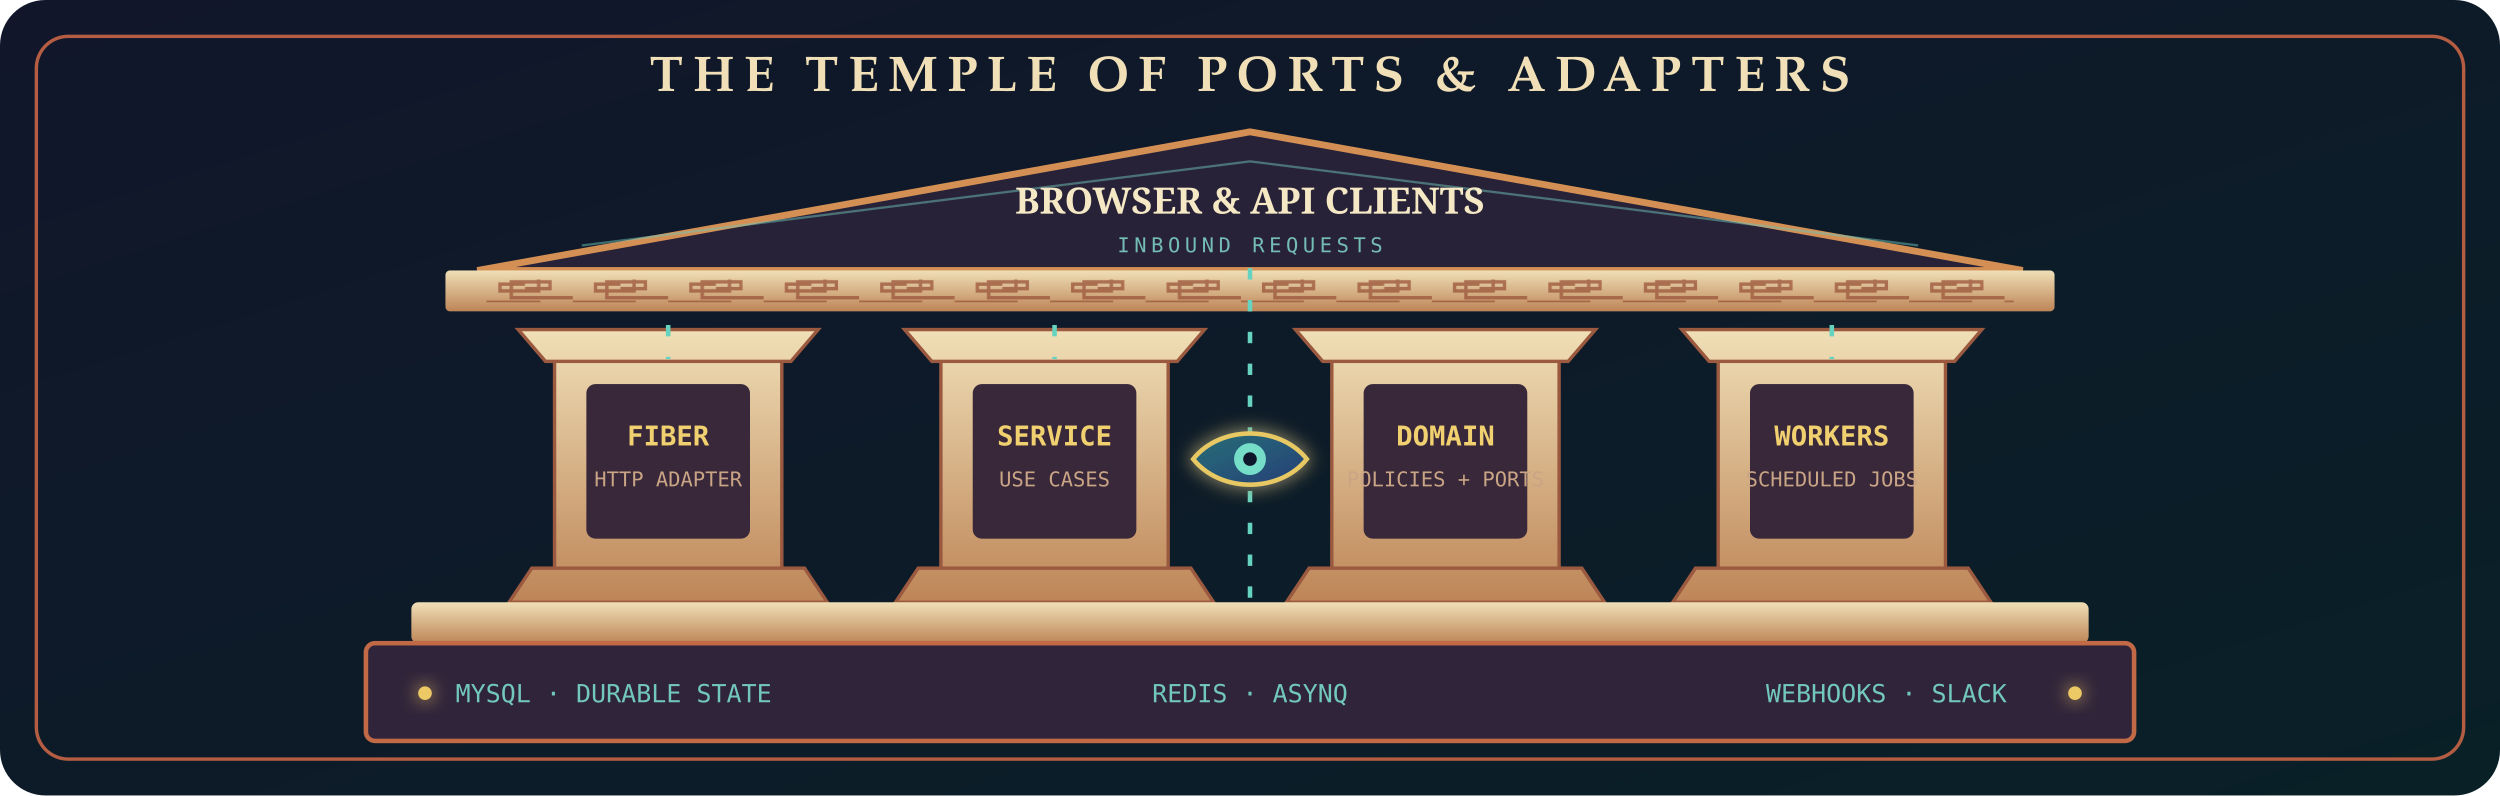
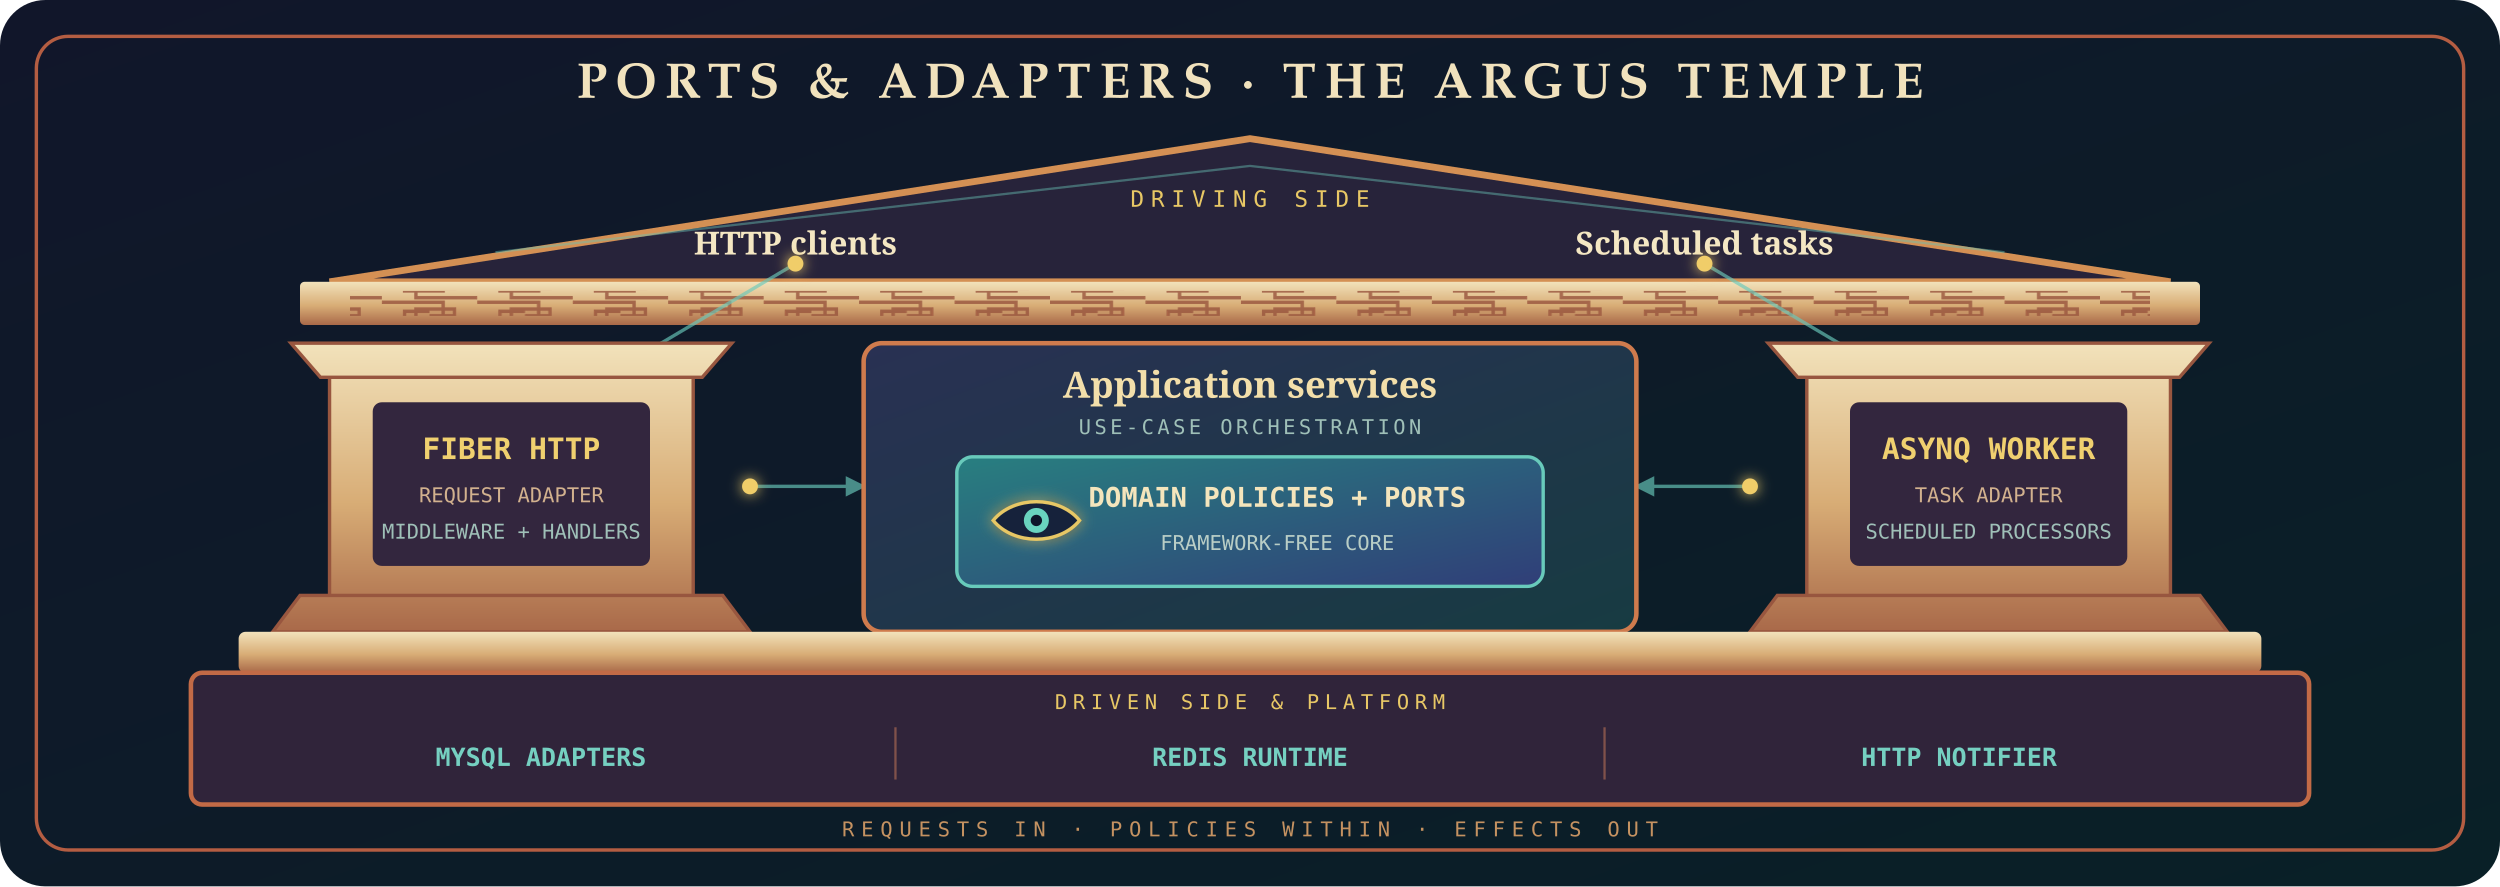
- <svg xmlns="http://www.w3.org/2000/svg" width="1100" height="350" viewBox="0 0 1100 350" role="img" aria-labelledby="title desc">
+ <svg xmlns="http://www.w3.org/2000/svg" width="1100" height="390" viewBox="0 0 1100 390" role="img" aria-labelledby="title desc">
  <defs>
    <linearGradient id="sky" x1="0" y1="0" x2="1" y2="1">
      <stop stop-color="#11162a" />
      <stop offset="1" stop-color="#092027" />
    </linearGradient>
    <linearGradient id="stone" x1="0" y1="0" x2="0" y2="1">
-       <stop stop-color="#f0dfb7" />
-       <stop offset="1" stop-color="#bd8557" />
+       <stop stop-color="#f2e2bb" />
+       <stop offset=".55" stop-color="#d8ad76" />
+       <stop offset="1" stop-color="#a96949" />
+     </linearGradient>
+     <linearGradient id="sanctum" x1="0" y1="0" x2="1" y2="1">
+       <stop stop-color="#293153" />
+       <stop offset="1" stop-color="#173b42" />
    </linearGradient>
    <linearGradient id="core" x1="0" y1="0" x2="1" y2="1">
-       <stop stop-color="#246f76" />
-       <stop offset="1" stop-color="#273f78" />
+       <stop stop-color="#287f80" />
+       <stop offset="1" stop-color="#303e78" />
    </linearGradient>
    <pattern id="key" width="42" height="12" patternUnits="userSpaceOnUse">
-       <path d="M0 1h27v7H10V5h11M42 11H15V4h17v3H21" fill="none" stroke="#9c593d" stroke-width="1.5" />
+       <path d="M0 1h27v7H10V5h11M42 11H15V4h17v3H21" fill="none" stroke="#99563e" stroke-width="1.5" />
    </pattern>
    <filter id="glow" x="-100%" y="-100%" width="300%" height="300%">
-       <feGaussianBlur stdDeviation="4" result="b" />
+       <feGaussianBlur stdDeviation="3" result="b" />
      <feMerge>
        <feMergeNode in="b" />
        <feMergeNode in="SourceGraphic" />
      </feMerge>
    </filter>
+     <marker id="arrow" viewBox="0 0 8 8" refX="7" refY="4" markerWidth="6" markerHeight="6" orient="auto">
+       <path d="M0 0L8 4L0 8Z" fill="#68cabb" />
+     </marker>
    <style>
-       .route{stroke-dasharray:5 9;animation:route 7s linear infinite}
-       .coreEye{animation:coreEye 3s ease-in-out infinite}
-       .ember{animation:ember 2.4s ease-in-out infinite}.e2{animation-delay:-1.2s}
-       @keyframes route{to{stroke-dashoffset:-140}}
-       @keyframes coreEye{0%,100%{opacity:.55}50%{opacity:1}}
-       @keyframes ember{0%,100%{opacity:.25}50%{opacity:1}}
-       @media (prefers-reduced-motion:reduce){.route,.coreEye,.ember{animation:none}}
+       .driveL{animation:driveL 5.4s linear infinite}
+       .driveR{animation:driveR 5.4s -2.7s linear infinite}
+       .enterL{animation:enterL 4.2s -.7s linear infinite}
+       .enterR{animation:enterR 4.2s -2.8s linear infinite}
+       .exitCore{animation:exitCore 4.8s -1.2s linear infinite}
+       .coreEye{animation:coreEye 3.4s cubic-bezier(.77,0,.175,1) infinite}
+       @keyframes driveL{0%{transform:translate(0);opacity:0}12%,82%{opacity:1}100%{transform:translate(-125px,74px);opacity:0}}
+       @keyframes driveR{0%{transform:translate(0);opacity:0}12%,82%{opacity:1}100%{transform:translate(125px,74px);opacity:0}}
+       @keyframes enterL{0%{transform:translateX(0);opacity:0}15%,80%{opacity:1}100%{transform:translateX(50px);opacity:0}}
+       @keyframes enterR{0%{transform:translateX(0);opacity:0}15%,80%{opacity:1}100%{transform:translateX(-50px);opacity:0}}
+       @keyframes exitCore{0%{transform:translateY(0);opacity:0}15%,80%{opacity:1}100%{transform:translateY(47px);opacity:0}}
+       @keyframes coreEye{0%,100%{opacity:.62}50%{opacity:1}}
+       @media (prefers-reduced-motion:reduce){
+         .driveL,.driveR,.enterL,.enterR,.exitCore{animation:none;opacity:0}
+         .coreEye{animation:coreEye 6s cubic-bezier(.77,0,.175,1) infinite}
+       }
    </style>
  </defs>
-   <rect width="1100" height="350" rx="20" fill="url(#sky)" />
-   <rect x="16" y="16" width="1068" height="318" rx="14" fill="none" stroke="#b45d42" stroke-width="1.5" />
-   <g text-anchor="middle">
-     <text x="550" y="40" fill="#f0dfb7" font-family="Georgia,Palatino Linotype,serif" font-size="22" font-weight="700" letter-spacing="4">THE TEMPLE OF PORTS &amp; ADAPTERS</text>
-     <path d="M210 119L550 58L890 119Z" fill="#282238" stroke="#d49054" stroke-width="3" />
-     <path d="M256 108L550 71L844 108" fill="none" stroke="#6ec1b5" stroke-width="1" opacity=".5" />
-     <text x="550" y="94" fill="#f5e8c5" font-family="Georgia,serif" font-size="16" font-weight="700">BROWSER &amp; API CLIENTS</text>
-     <text x="550" y="111" fill="#74bdb4" font-family="ui-monospace,monospace" font-size="9" letter-spacing="2">INBOUND REQUESTS</text>
-     <rect x="196" y="119" width="708" height="18" rx="2" fill="url(#stone)" />
-     <rect x="214" y="123" width="672" height="10" fill="url(#key)" opacity=".8" />
-     <g fill="url(#stone)" stroke="#9b5a40" stroke-width="1.5">
-       <path d="M228 145h132l-12 14H240ZM244 159h100v91H244ZM234 250h120l10 15H224Z" />
-       <path d="M398 145h132l-12 14H410ZM414 159h100v91H414ZM404 250h120l10 15H394Z" />
-       <path d="M570 145h132l-12 14H582ZM586 159h100v91H586ZM576 250h120l10 15H566Z" />
-       <path d="M740 145h132l-12 14H752ZM756 159h100v91H756ZM746 250h120l10 15H736Z" />
-     </g>
-     <g fill="#38283a">
-       <rect x="258" y="169" width="72" height="68" rx="4" />
-       <rect x="428" y="169" width="72" height="68" rx="4" />
-       <rect x="600" y="169" width="72" height="68" rx="4" />
-       <rect x="770" y="169" width="72" height="68" rx="4" />
-     </g>
-     <g font-family="ui-monospace,SFMono-Regular,Consolas,monospace">
-       <text x="294" y="196" fill="#f0d06f" font-size="12" font-weight="700">FIBER</text>
-       <text x="294" y="214" fill="#caa585" font-size="9">HTTP ADAPTER</text>
-       <text x="464" y="196" fill="#f0d06f" font-size="12" font-weight="700">SERVICE</text>
-       <text x="464" y="214" fill="#caa585" font-size="9">USE CASES</text>
-       <text x="636" y="196" fill="#f0d06f" font-size="12" font-weight="700">DOMAIN</text>
-       <text x="636" y="214" fill="#caa585" font-size="9">POLICIES + PORTS</text>
-       <text x="806" y="196" fill="#f0d06f" font-size="12" font-weight="700">WORKERS</text>
-       <text x="806" y="214" fill="#caa585" font-size="9">SCHEDULED JOBS</text>
-     </g>
-     <path class="route" d="M294 143V158M464 143V158M806 143V158M550 118V281" fill="none" stroke="#66d3c0" stroke-width="2" />
-     <g class="coreEye" transform="translate(550 202)" filter="url(#glow)">
-       <path d="M-25 0C-13-15 13-15 25 0C13 15-13 15-25 0Z" fill="url(#core)" stroke="#e8c864" stroke-width="2" />
-       <circle r="7" fill="#74ddc8" />
-       <circle r="3" fill="#11162a" />
-     </g>
-     <rect x="181" y="265" width="738" height="18" rx="3" fill="url(#stone)" />
-     <rect x="161" y="283" width="778" height="43" rx="4" fill="#30243a" stroke="#c26a46" stroke-width="2" />
-     <text x="270" y="309" fill="#71c8bb" font-family="ui-monospace,monospace" font-size="11">MYSQL · DURABLE STATE</text>
-     <text x="550" y="309" fill="#71c8bb" font-family="ui-monospace,monospace" font-size="11">REDIS · ASYNQ</text>
-     <text x="830" y="309" fill="#71c8bb" font-family="ui-monospace,monospace" font-size="11">WEBHOOKS · SLACK</text>
+   <rect width="1100" height="390" rx="20" fill="url(#sky)" />
+   <rect x="16" y="16" width="1068" height="358" rx="14" fill="none" stroke="#b45d42" stroke-width="1.5" />
+   <text x="550" y="43" fill="#f1e2bd" font-family="Georgia,Palatino Linotype,serif" font-size="22" font-weight="700" letter-spacing="3.5" text-anchor="middle">PORTS &amp; ADAPTERS · THE ARGUS TEMPLE</text>
+   <path d="M145 124L550 61L955 124Z" fill="#27233a" stroke="#d49054" stroke-width="3" />
+   <path d="M218 111L550 73L882 111" fill="none" stroke="#69c2b4" stroke-width="1" opacity=".45" />
+   <text x="550" y="91" fill="#e8c865" font-family="ui-monospace,SFMono-Regular,Consolas,monospace" font-size="10" letter-spacing="3" text-anchor="middle">DRIVING SIDE</text>
+   <text x="350" y="112" fill="#f4e7c3" font-family="Georgia,serif" font-size="14" font-weight="700" text-anchor="middle">HTTP clients</text>
+   <text x="750" y="112" fill="#f4e7c3" font-family="Georgia,serif" font-size="14" font-weight="700" text-anchor="middle">Scheduled tasks</text>
+   <rect x="132" y="124" width="836" height="19" rx="2" fill="url(#stone)" />
+   <rect x="154" y="128" width="792" height="11" fill="url(#key)" opacity=".82" />
+   <g fill="none" stroke="#68cabb" stroke-width="1.5" opacity=".65" marker-end="url(#arrow)">
+     <path d="M350 116L225 190" />
+     <path d="M750 116L875 190" />
+     <path d="M330 214H380" />
+     <path d="M770 214H720" />
+     <path d="M550 267V314" />
  </g>
-   <g fill="#edc965" filter="url(#glow)">
-     <circle class="ember" cx="187" cy="305" r="3" />
-     <circle class="ember e2" cx="913" cy="305" r="3" />
+   <g fill="#f0cd69" filter="url(#glow)">
+     <circle class="driveL" cx="350" cy="116" r="3.5" />
+     <circle class="driveR" cx="750" cy="116" r="3.5" />
+     <circle class="enterL" cx="330" cy="214" r="3.5" />
+     <circle class="enterR" cx="770" cy="214" r="3.5" />
+     <circle class="exitCore" cx="550" cy="267" r="3.5" />
  </g>
+   <g>
+     <path d="M128 151h194l-13 15H141ZM145 166h160v96H145ZM132 262h186l12 16H120Z" fill="url(#stone)" stroke="#98563f" stroke-width="1.5" />
+     <rect x="164" y="177" width="122" height="72" rx="4" fill="#33263e" />
+     <text x="225" y="202" fill="#f0d06f" font-family="ui-monospace,SFMono-Regular,Consolas,monospace" font-size="13" font-weight="700" text-anchor="middle">FIBER HTTP</text>
+     <text x="225" y="221" fill="#d2b18e" font-family="ui-monospace,monospace" font-size="9" text-anchor="middle">REQUEST ADAPTER</text>
+     <text x="225" y="237" fill="#9fc0b8" font-family="ui-monospace,monospace" font-size="9" text-anchor="middle">MIDDLEWARE + HANDLERS</text>
+   </g>
+   <g>
+     <path d="M778 151h194l-13 15H791ZM795 166h160v96H795ZM782 262h186l12 16H770Z" fill="url(#stone)" stroke="#98563f" stroke-width="1.5" />
+     <rect x="814" y="177" width="122" height="72" rx="4" fill="#33263e" />
+     <text x="875" y="202" fill="#f0d06f" font-family="ui-monospace,SFMono-Regular,Consolas,monospace" font-size="13" font-weight="700" text-anchor="middle">ASYNQ WORKER</text>
+     <text x="875" y="221" fill="#d2b18e" font-family="ui-monospace,monospace" font-size="9" text-anchor="middle">TASK ADAPTER</text>
+     <text x="875" y="237" fill="#9fc0b8" font-family="ui-monospace,monospace" font-size="9" text-anchor="middle">SCHEDULED PROCESSORS</text>
+   </g>
+   <rect x="380" y="151" width="340" height="127" rx="8" fill="url(#sanctum)" stroke="#cf7b4d" stroke-width="2" />
+   <text x="550" y="175" fill="#f3dfaa" font-family="Georgia,serif" font-size="16" font-weight="700" text-anchor="middle">Application services</text>
+   <text x="550" y="191" fill="#9fc0b8" font-family="ui-monospace,monospace" font-size="9" letter-spacing="1.5" text-anchor="middle">USE-CASE ORCHESTRATION</text>
+   <rect x="421" y="201" width="258" height="57" rx="7" fill="url(#core)" stroke="#68cabb" stroke-width="1.5" />
+   <g class="coreEye" transform="translate(456 229)" filter="url(#glow)">
+     <path d="M-19 0C-10-11 10-11 19 0C10 11-10 11-19 0Z" fill="#17243a" stroke="#e7c765" stroke-width="1.5" />
+     <circle r="5.5" fill="#69d4bf" />
+     <circle r="2.5" fill="#101629" />
+   </g>
+   <text x="562" y="223" fill="#f4e5bc" font-family="ui-monospace,SFMono-Regular,Consolas,monospace" font-size="12" font-weight="700" text-anchor="middle">DOMAIN POLICIES + PORTS</text>
+   <text x="562" y="242" fill="#b9cec6" font-family="ui-monospace,monospace" font-size="9" text-anchor="middle">FRAMEWORK-FREE CORE</text>
+   <rect x="105" y="278" width="890" height="18" rx="3" fill="url(#stone)" />
+   <rect x="84" y="296" width="932" height="58" rx="5" fill="#30243a" stroke="#c26a46" stroke-width="2" />
+   <text x="550" y="312" fill="#e8c866" font-family="ui-monospace,SFMono-Regular,Consolas,monospace" font-size="9" letter-spacing="2.5" text-anchor="middle">DRIVEN SIDE &amp; PLATFORM</text>
+   <g font-family="ui-monospace,SFMono-Regular,Consolas,monospace" text-anchor="middle">
+     <text x="238" y="337" fill="#75d0c1" font-size="11" font-weight="700">MYSQL ADAPTERS</text>
+     <text x="550" y="337" fill="#75d0c1" font-size="11" font-weight="700">REDIS RUNTIME</text>
+     <text x="862" y="337" fill="#75d0c1" font-size="11" font-weight="700">HTTP NOTIFIER</text>
+   </g>
+   <path d="M394 320V343M706 320V343" stroke="#80514a" stroke-width="1" />
+   <text x="550" y="368" fill="#c59261" font-family="ui-monospace,SFMono-Regular,Consolas,monospace" font-size="9" letter-spacing="3" text-anchor="middle">REQUESTS IN · POLICIES WITHIN · EFFECTS OUT</text>
</svg>
